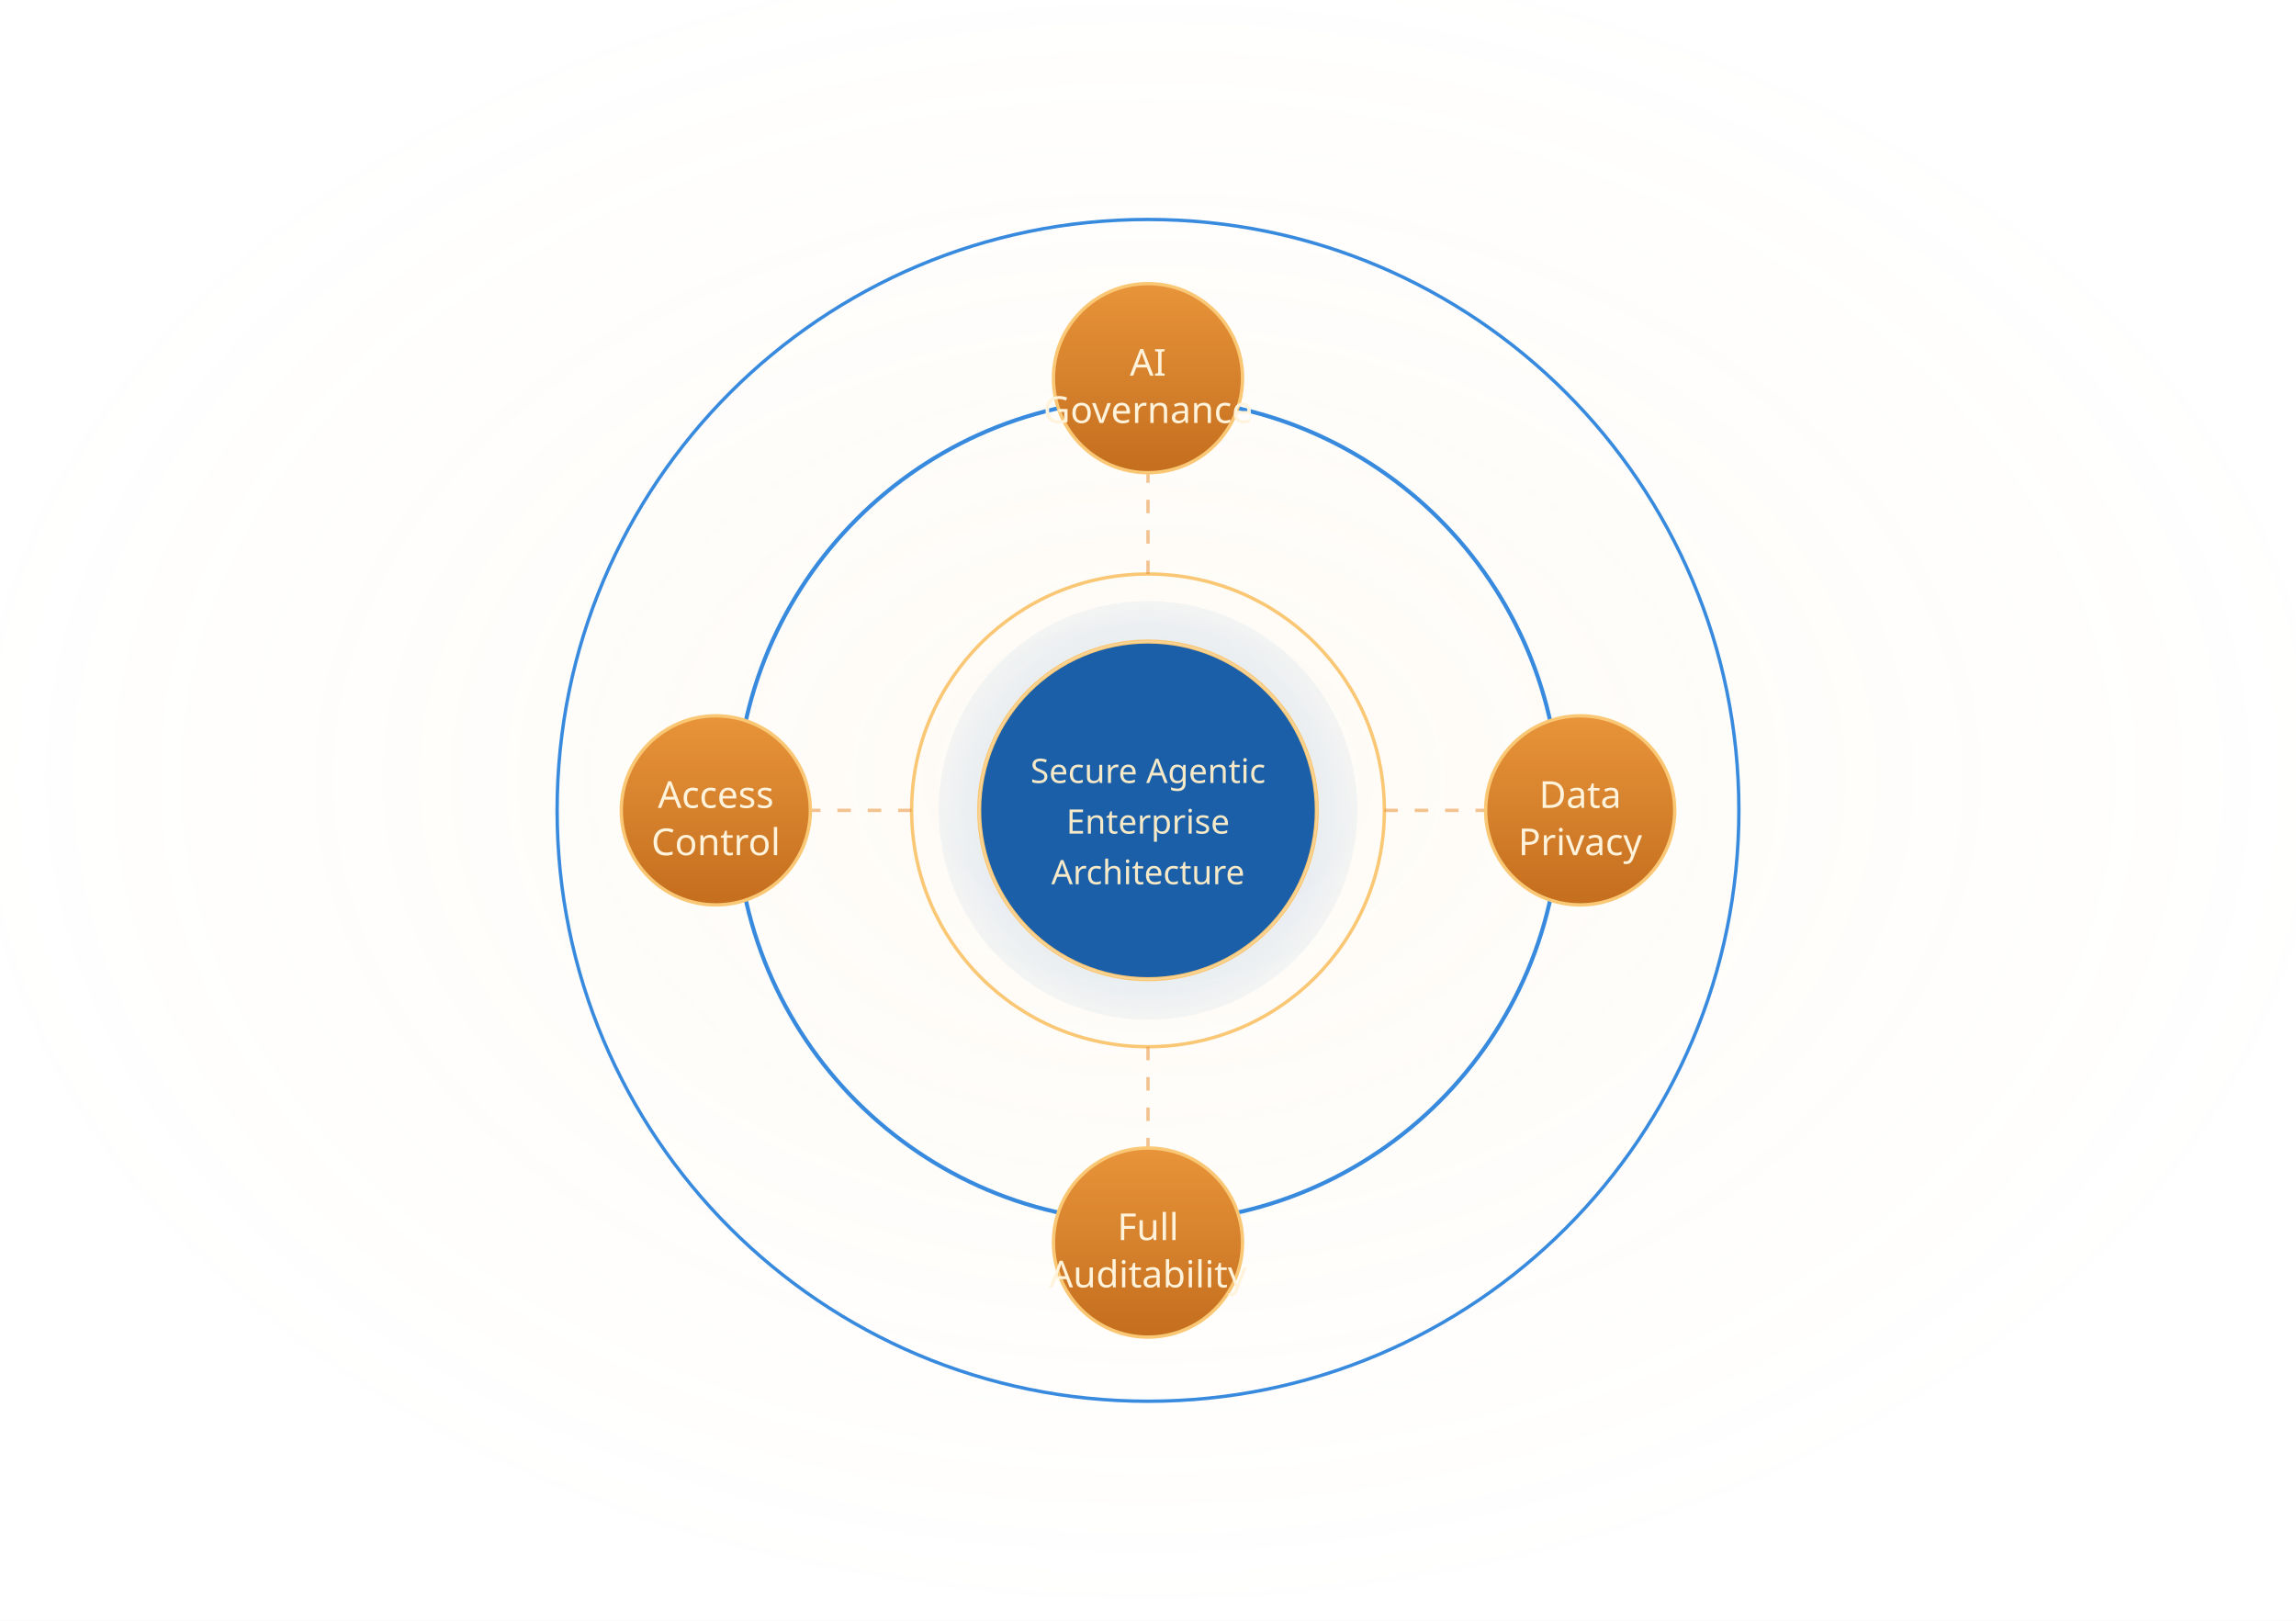
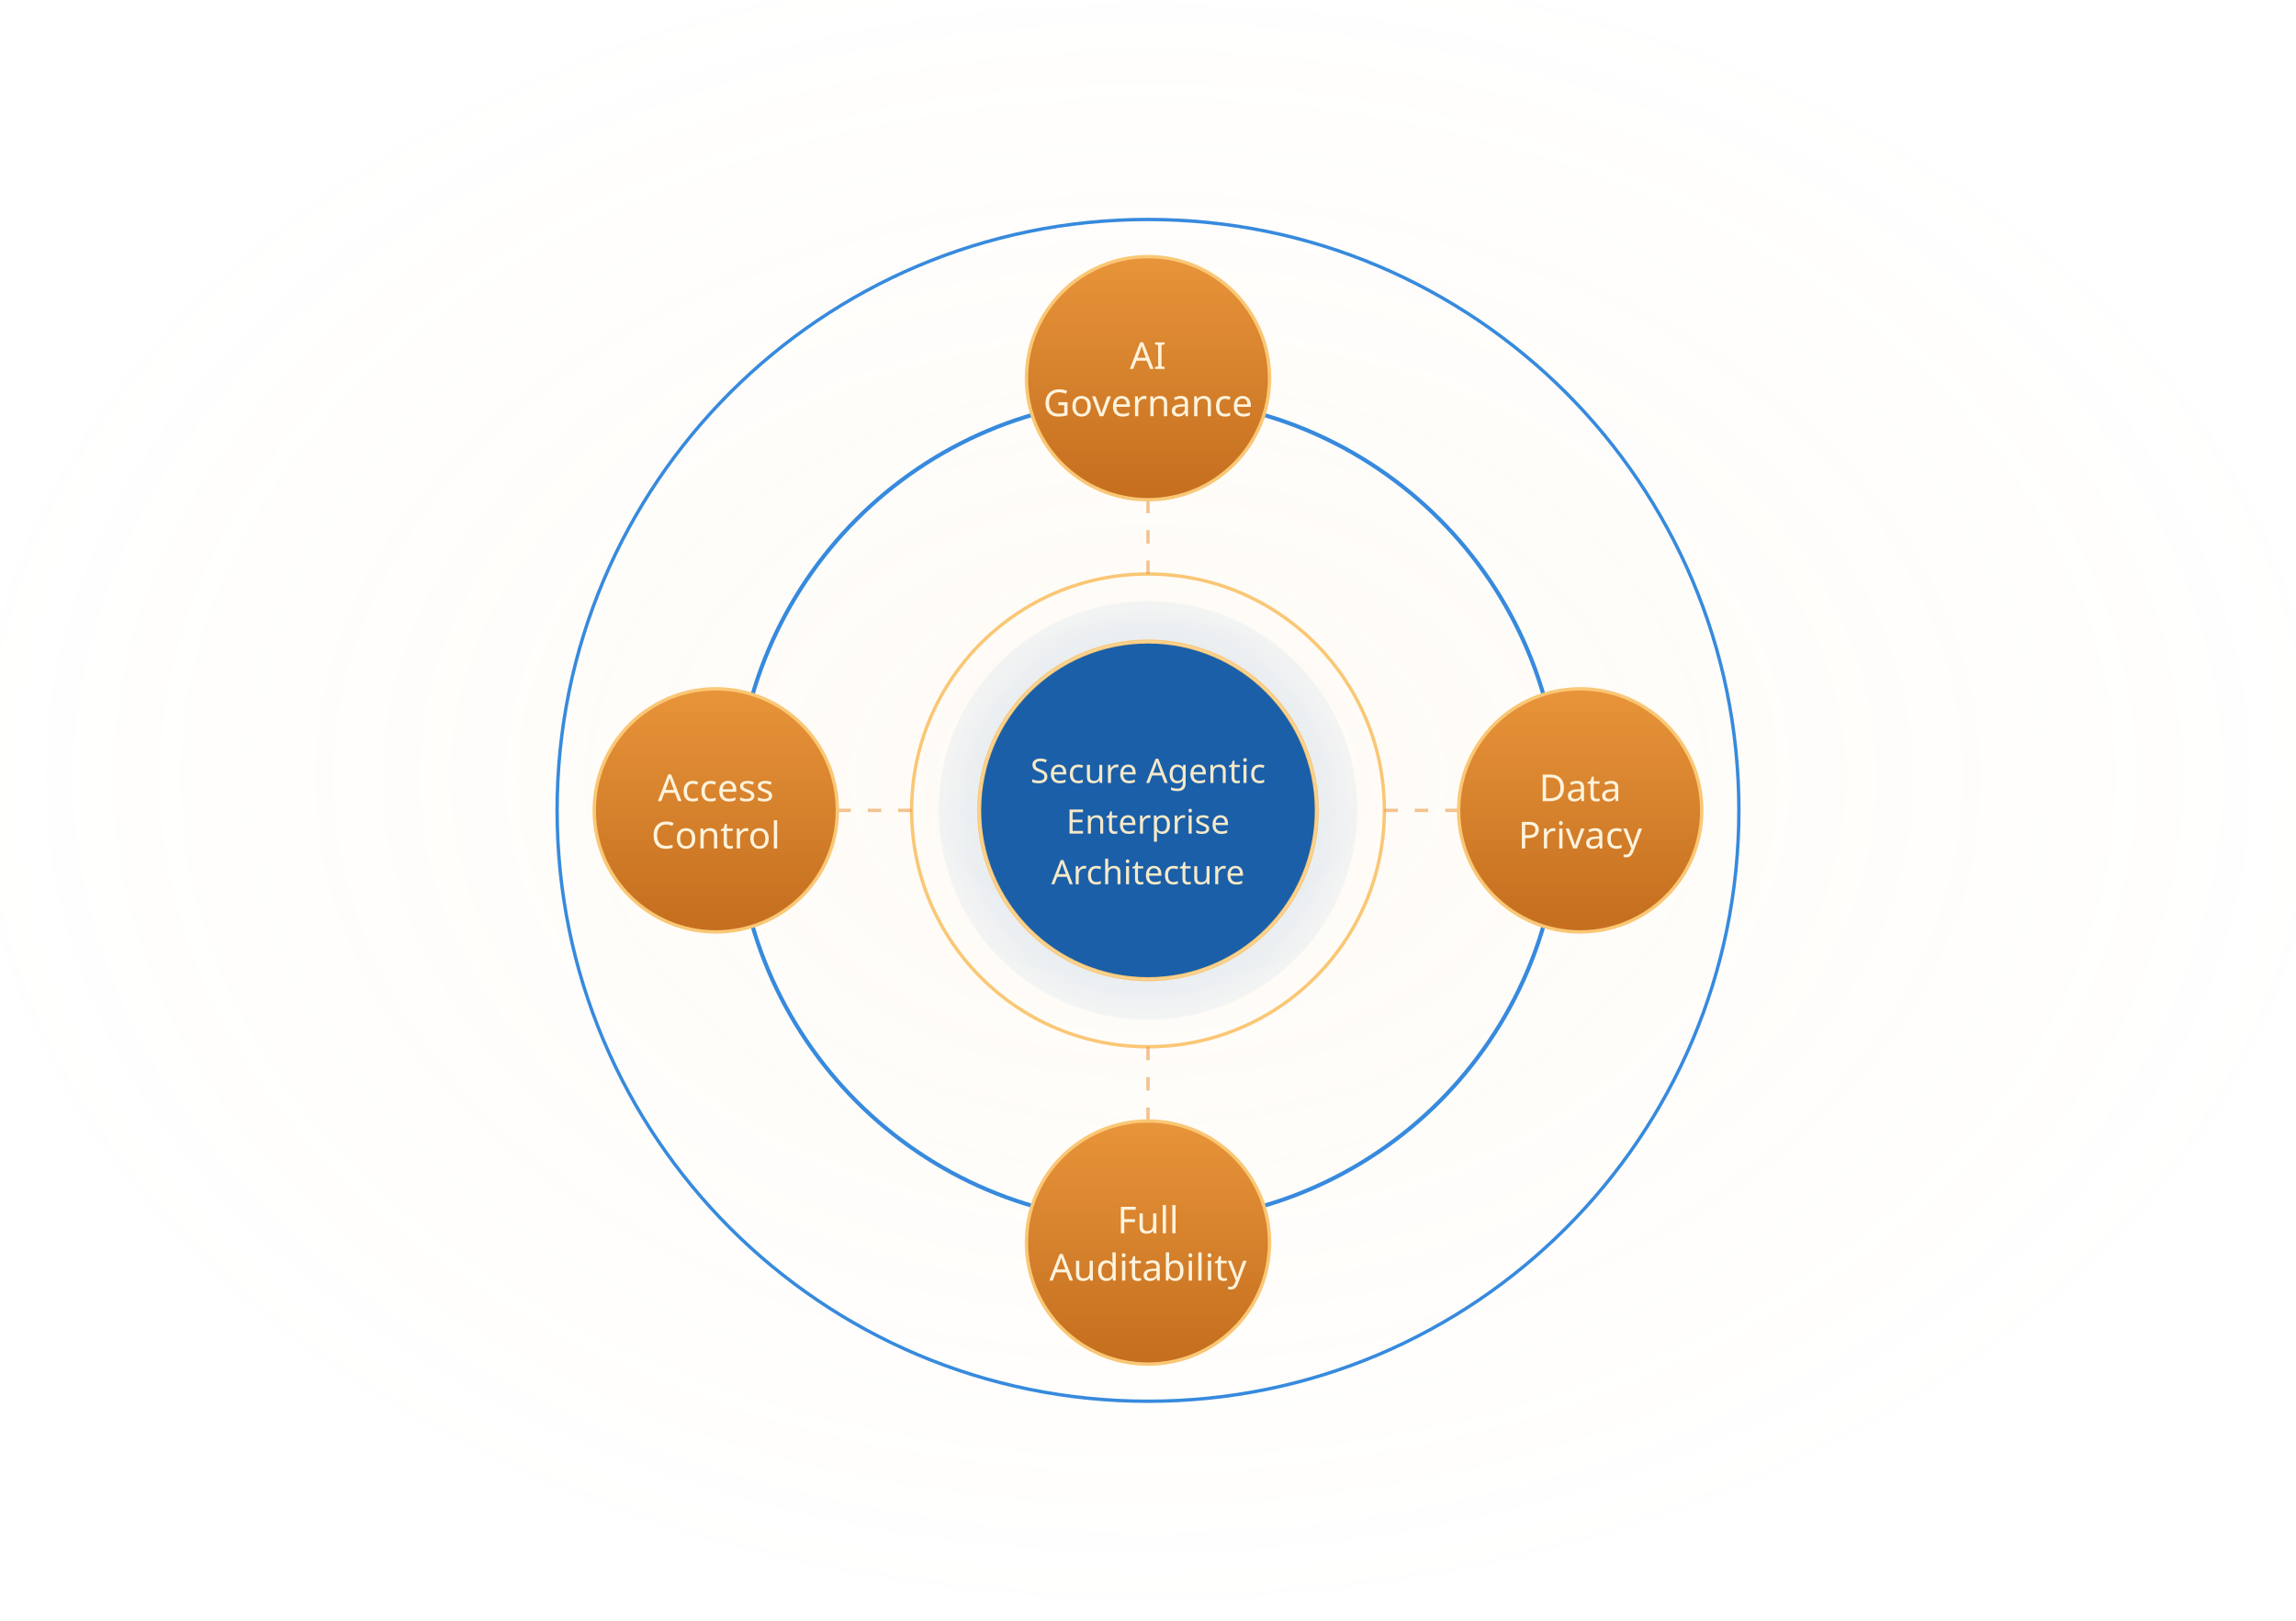
<svg xmlns="http://www.w3.org/2000/svg" width="100%" height="100%" viewBox="0 0 680 480">
  <defs>
    <style>
      @keyframes pulse  { 0%,100%{opacity:.1} 50%{opacity:.25} }
      @keyframes pulse2 { 0%,100%{opacity:.06} 50%{opacity:.18} }
      @keyframes flow   { to { stroke-dashoffset: -22 } }
      @keyframes glow   { 0%,100%{opacity:.8} 50%{opacity:1} }
      .r1 { animation: pulse  3.2s ease-in-out infinite; }
      .r2 { animation: pulse  3.2s ease-in-out infinite .9s; }
      .r3 { animation: pulse2 3.2s ease-in-out infinite 1.8s; }
      .spoke { stroke-dasharray:4 5; animation: flow 2.2s linear infinite; }
      .core-glow { animation: glow 3s ease-in-out infinite; }
    </style>
    <radialGradient id="core-bg" cx="50%" cy="50%" r="50%">
      <stop offset="0%" stop-color="#F5C96B" stop-opacity=".22" />
      <stop offset="55%" stop-color="#4A96D9" stop-opacity=".18" />
      <stop offset="100%" stop-color="#1A5FA8" stop-opacity=".05" />
    </radialGradient>
    <radialGradient id="bg-warm" cx="50%" cy="48%" r="52%">
      <stop offset="0%" stop-color="#FAC775" stop-opacity=".07" />
      <stop offset="100%" stop-color="#FAC775" stop-opacity="0" />
    </radialGradient>
    <linearGradient id="node-warm" x1="0" y1="0" x2="0" y2="1">
      <stop offset="0%" stop-color="#E8943A" />
      <stop offset="100%" stop-color="#C46E1E" />
    </linearGradient>
  </defs>
  <rect x="0" y="0" width="680" height="480" fill="white" />
  <rect x="0" y="0" width="680" height="480" fill="url(#bg-warm)" />
  <circle cx="340" cy="240" r="175" fill="none" stroke="#378ADD" stroke-width="1" class="r3" />
  <circle cx="340" cy="240" r="122" fill="none" stroke="#378ADD" stroke-width="1.2" class="r2" />
  <circle cx="340" cy="240" r="70" fill="none" stroke="#FAC775" stroke-width="1" class="r1" />
  <line x1="340" y1="170" x2="340" y2="112" stroke="#E8943A" stroke-width="1" class="spoke" fill="none" opacity=".55" />
  <line x1="340" y1="310" x2="340" y2="368" stroke="#E8943A" stroke-width="1" class="spoke" fill="none" opacity=".55" />
  <line x1="270" y1="240" x2="212" y2="240" stroke="#E8943A" stroke-width="1" class="spoke" fill="none" opacity=".55" />
  <line x1="410" y1="240" x2="468" y2="240" stroke="#E8943A" stroke-width="1" class="spoke" fill="none" opacity=".55" />
  <circle cx="340" cy="240" r="62" fill="url(#core-bg)" />
  <circle cx="340" cy="240" r="50" fill="#1B5FA8" stroke="#FAC775" stroke-width="1.2" class="core-glow" />
  <circle cx="340" cy="240" r="50" fill="none" stroke="#F5E9C8" stroke-width="0.5" opacity=".4" />
  <text font-size="10" font-weight="500" fill="#F5E9C8" x="340" y="228" text-anchor="middle" dominant-baseline="central" font-family="sans-serif">Secure Agentic</text>
  <text font-size="10" font-weight="500" fill="#F5E9C8" x="340" y="243" text-anchor="middle" dominant-baseline="central" font-family="sans-serif">Enterprise</text>
  <text font-size="10" font-weight="500" fill="#F5E9C8" x="340" y="258" text-anchor="middle" dominant-baseline="central" font-family="sans-serif">Architecture</text>
-   <circle cx="340" cy="112" r="28" fill="url(#node-warm)" stroke="#FAC775" stroke-width="1" />
-   <text font-size="11" font-weight="500" fill="#FFF3DC" x="340" y="107" text-anchor="middle" dominant-baseline="central" font-family="sans-serif">AI</text>
-   <text font-size="11" font-weight="500" fill="#FFF3DC" x="340" y="121" text-anchor="middle" dominant-baseline="central" font-family="sans-serif">Governance</text>
-   <circle cx="340" cy="368" r="28" fill="url(#node-warm)" stroke="#FAC775" stroke-width="1" />
-   <text font-size="11" font-weight="500" fill="#FFF3DC" x="340" y="363" text-anchor="middle" dominant-baseline="central" font-family="sans-serif">Full</text>
-   <text font-size="11" font-weight="500" fill="#FFF3DC" x="340" y="377" text-anchor="middle" dominant-baseline="central" font-family="sans-serif">Auditability</text>
-   <circle cx="212" cy="240" r="28" fill="url(#node-warm)" stroke="#FAC775" stroke-width="1" />
-   <text font-size="11" font-weight="500" fill="#FFF3DC" x="212" y="235" text-anchor="middle" dominant-baseline="central" font-family="sans-serif">Access</text>
-   <text font-size="11" font-weight="500" fill="#FFF3DC" x="212" y="249" text-anchor="middle" dominant-baseline="central" font-family="sans-serif">Control</text>
-   <circle cx="468" cy="240" r="28" fill="url(#node-warm)" stroke="#FAC775" stroke-width="1" />
-   <text font-size="11" font-weight="500" fill="#FFF3DC" x="468" y="235" text-anchor="middle" dominant-baseline="central" font-family="sans-serif">Data</text>
-   <text font-size="11" font-weight="500" fill="#FFF3DC" x="468" y="249" text-anchor="middle" dominant-baseline="central" font-family="sans-serif">Privacy</text>
+   <circle cx="340" cy="112" r="36" fill="url(#node-warm)" stroke="#FAC775" stroke-width="1" />
+   <text font-size="11" font-weight="500" fill="#FFF3DC" x="340" y="105" text-anchor="middle" dominant-baseline="central" font-family="sans-serif">AI</text>
+   <text font-size="11" font-weight="500" fill="#FFF3DC" x="340" y="119" text-anchor="middle" dominant-baseline="central" font-family="sans-serif">Governance</text>
+   <circle cx="340" cy="368" r="36" fill="url(#node-warm)" stroke="#FAC775" stroke-width="1" />
+   <text font-size="11" font-weight="500" fill="#FFF3DC" x="340" y="361" text-anchor="middle" dominant-baseline="central" font-family="sans-serif">Full</text>
+   <text font-size="11" font-weight="500" fill="#FFF3DC" x="340" y="375" text-anchor="middle" dominant-baseline="central" font-family="sans-serif">Auditability</text>
+   <circle cx="212" cy="240" r="36" fill="url(#node-warm)" stroke="#FAC775" stroke-width="1" />
+   <text font-size="11" font-weight="500" fill="#FFF3DC" x="212" y="233" text-anchor="middle" dominant-baseline="central" font-family="sans-serif">Access</text>
+   <text font-size="11" font-weight="500" fill="#FFF3DC" x="212" y="247" text-anchor="middle" dominant-baseline="central" font-family="sans-serif">Control</text>
+   <circle cx="468" cy="240" r="36" fill="url(#node-warm)" stroke="#FAC775" stroke-width="1" />
+   <text font-size="11" font-weight="500" fill="#FFF3DC" x="468" y="233" text-anchor="middle" dominant-baseline="central" font-family="sans-serif">Data</text>
+   <text font-size="11" font-weight="500" fill="#FFF3DC" x="468" y="247" text-anchor="middle" dominant-baseline="central" font-family="sans-serif">Privacy</text>
</svg>
